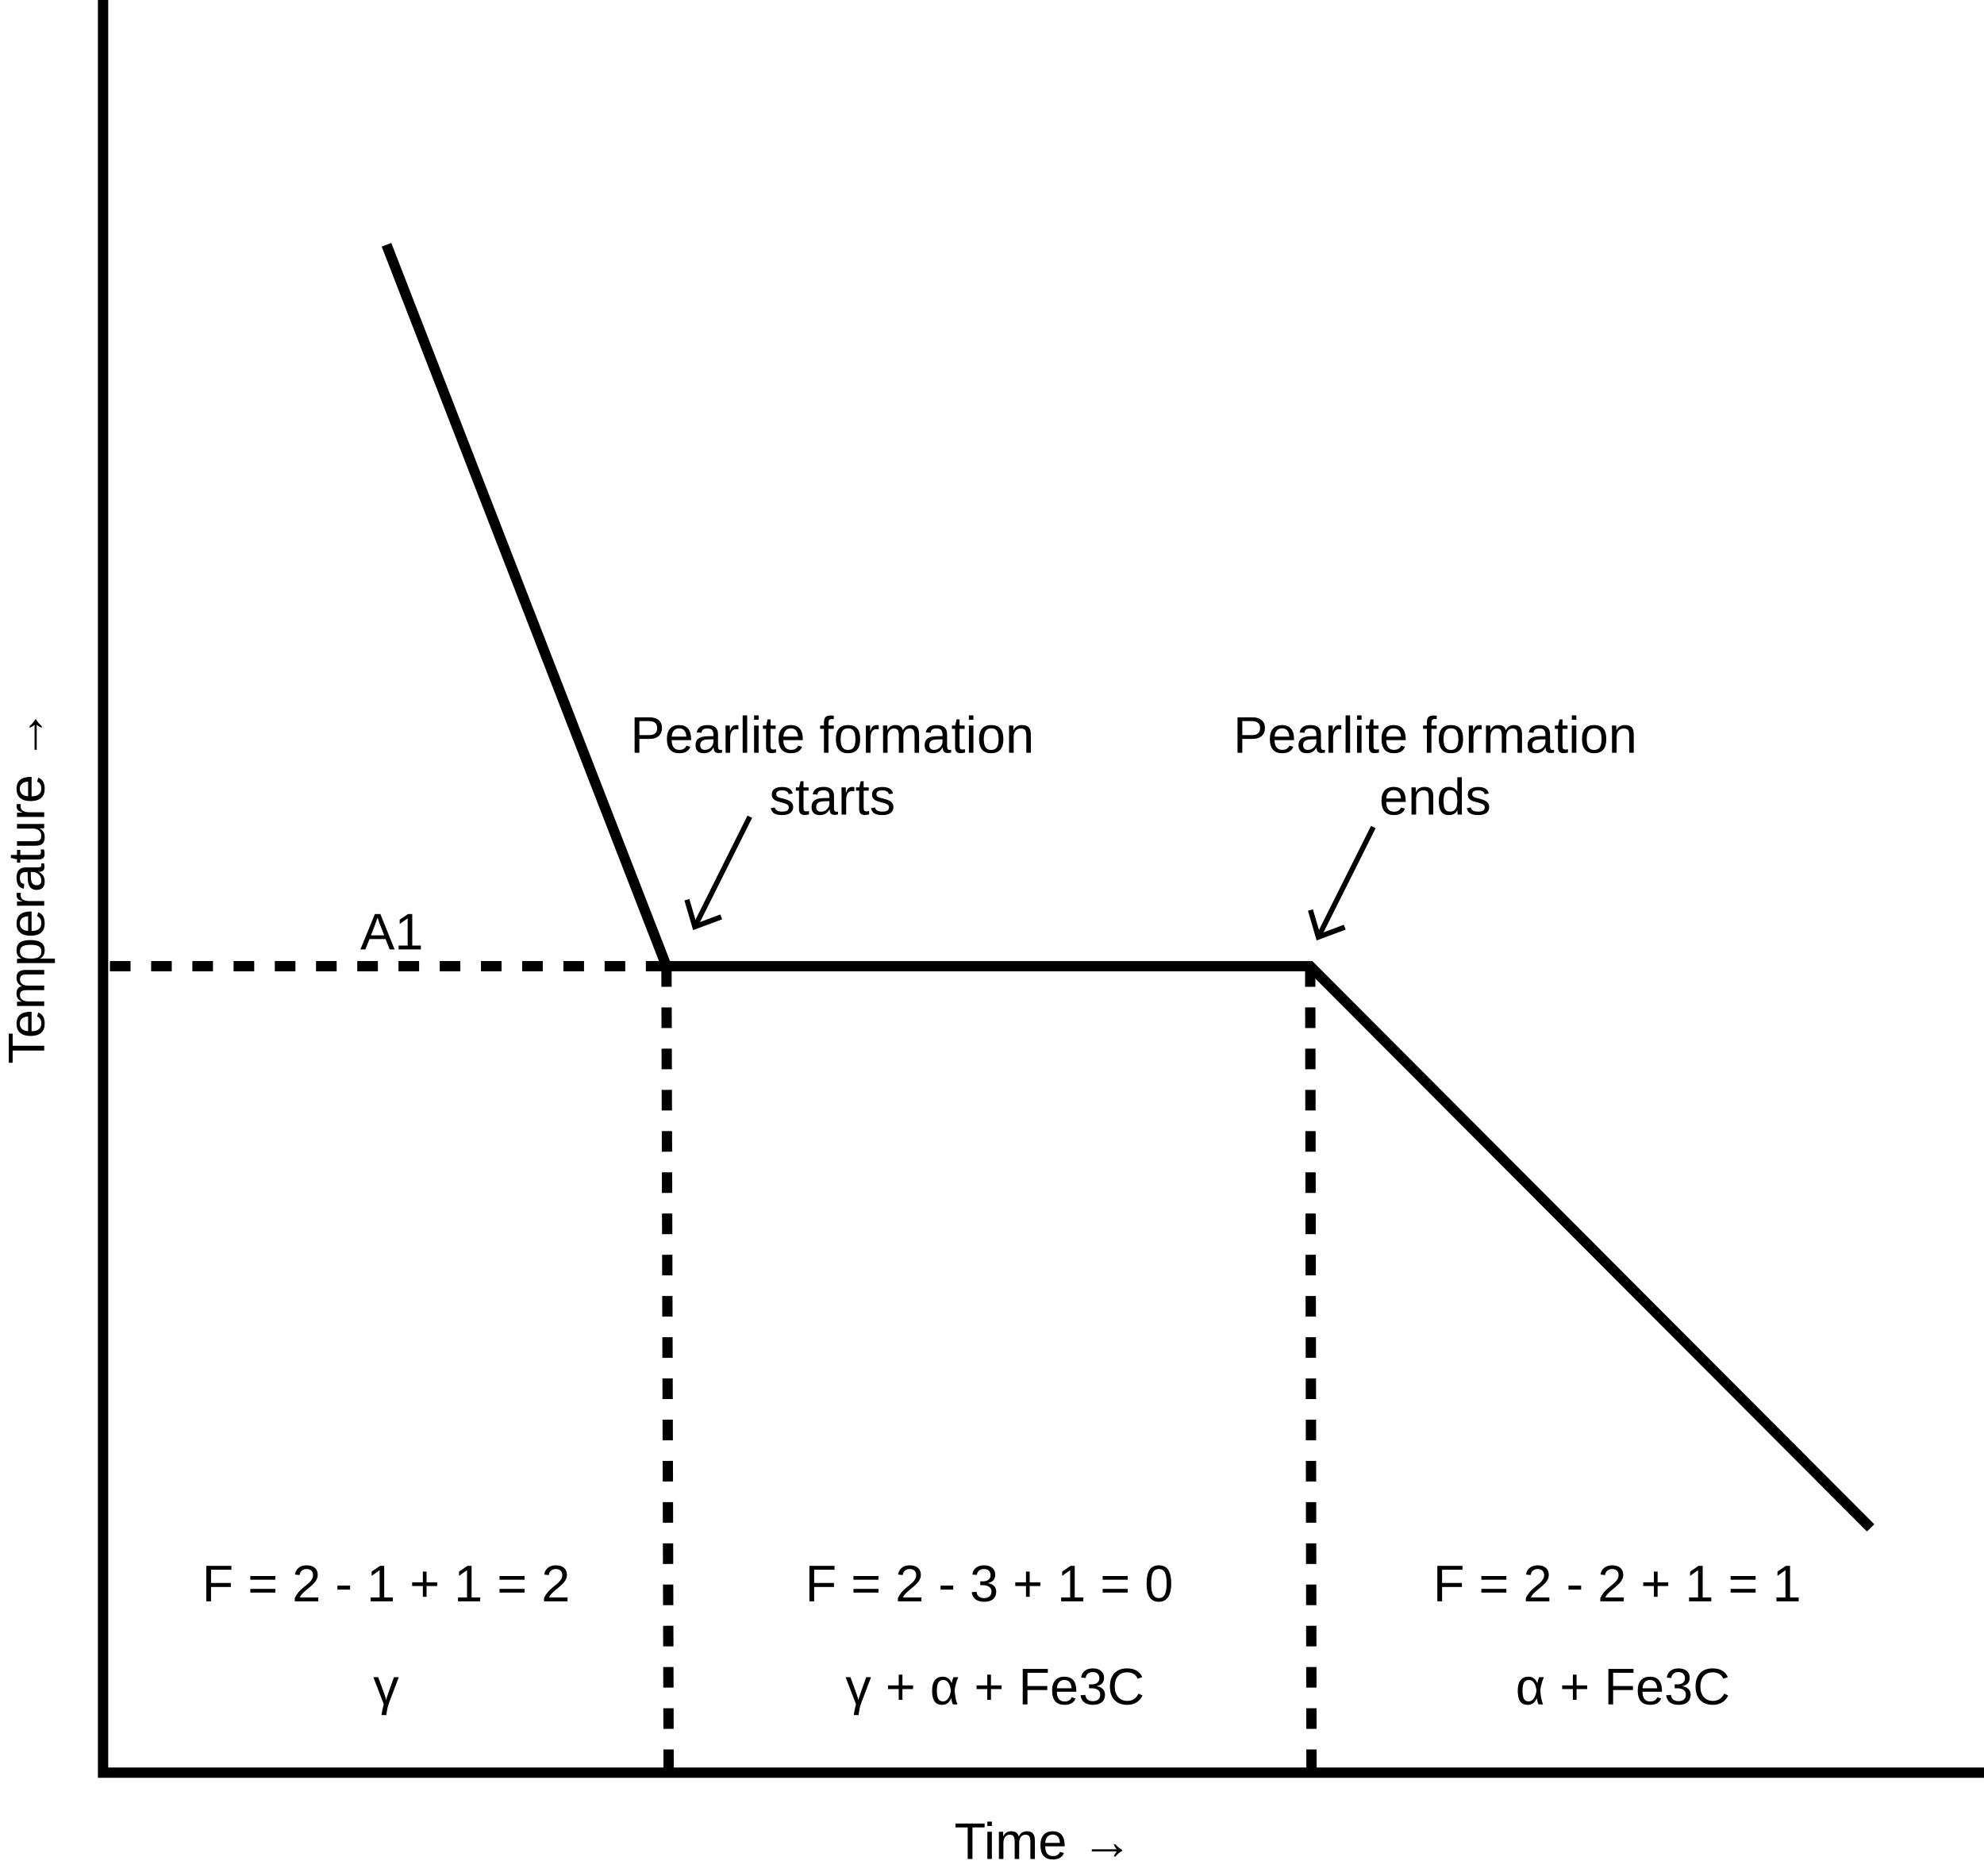
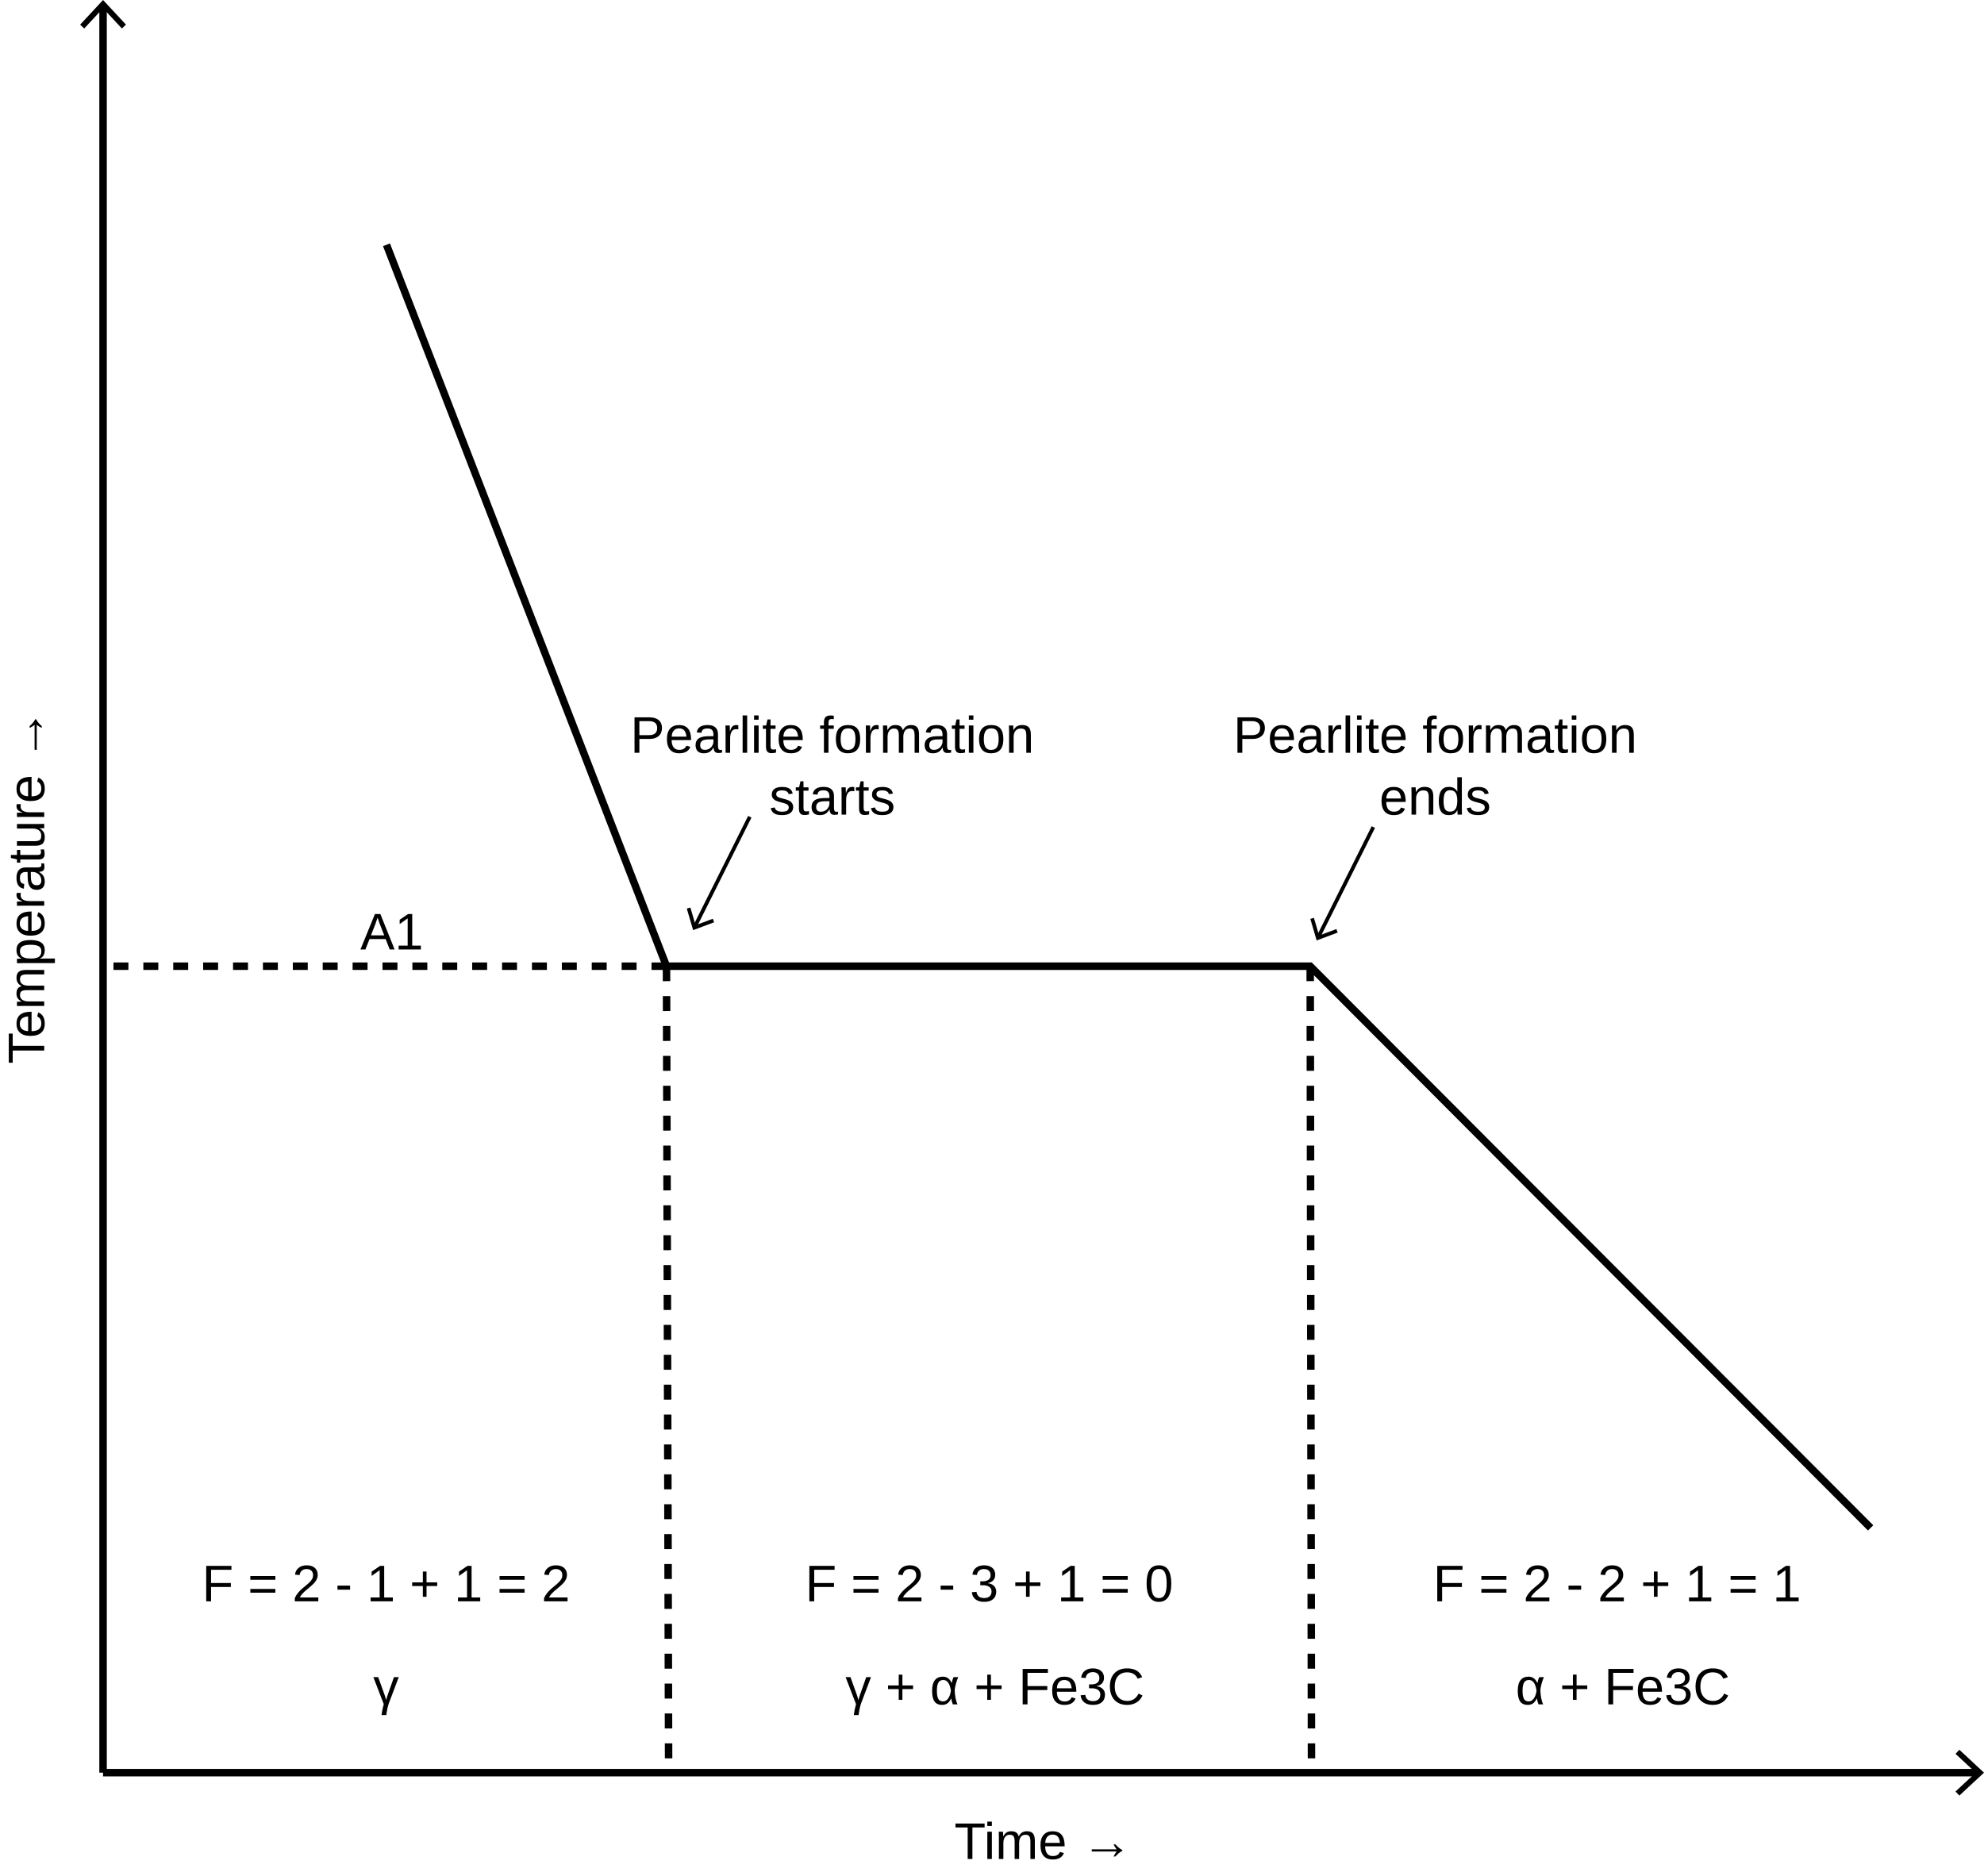
- <svg xmlns="http://www.w3.org/2000/svg" viewBox="0 0 385 364">
+ <svg xmlns="http://www.w3.org/2000/svg" width="530.961" height="502" viewBox="0 0 530.961 502">
  <defs>
-     <style>.cls-1,.cls-2,.cls-6{fill:none;stroke:#000;stroke-miterlimit:10;}.cls-1,.cls-2{stroke-width:2px;}.cls-2{stroke-dasharray:4 4;}.cls-3{font-size:10px;font-family:ArialMT, Arial;}.cls-4{letter-spacing:-0.04em;}.cls-5{letter-spacing:-0.11em;}</style>
+     <style>.a,.b,.f{fill:none;stroke:#000;stroke-miterlimit:10;}.a,.b{stroke-width:2px;}.b{stroke-dasharray:4 4;}.c{font-size:13.791px;font-family:ArialMT, Arial;}.d{letter-spacing:-0.037em;}.e{letter-spacing:-0.111em;}</style>
  </defs>
-   <g id="Layer_2" data-name="Layer 2">
-     <g id="Layer_1-2" data-name="Layer 1">
-       <polyline class="cls-1" points="20 0 20 344 385 344" />
-       <polyline class="cls-1" points="75 47.5 129.33 187.5 254.25 187.5 363 296.5" />
-       <line class="cls-2" x1="254.25" y1="187.5" x2="254.5" y2="343.5" />
-       <line class="cls-2" x1="129.33" y1="187.5" x2="20.5" y2="187.5" />
-       <line class="cls-2" x1="129.33" y1="187.5" x2="129.75" y2="343.5" />
-       <text class="cls-3" transform="translate(185.19 360.75)">
-         <tspan class="cls-4">T</tspan>
-         <tspan x="5.74" y="0">ime →</tspan>
-       </text>
-       <text class="cls-3" transform="translate(8.58 206.46) rotate(-90)">
-         <tspan class="cls-5">T</tspan>
-         <tspan x="5" y="0">emperature →</tspan>
-       </text>
-       <text class="cls-3" transform="translate(69.92 184.25)">A1</text>
-       <text class="cls-3" transform="translate(164.06 330.75)">γ + α + Fe3C</text>
-       <text class="cls-3" transform="translate(294.1 330.75)">α + Fe3C</text>
-       <text class="cls-3" transform="translate(72.42 330.75)">γ</text>
-       <text class="cls-3" transform="translate(39.2 310.75)">F = 2 - 1 + 1 = 2</text>
-       <text class="cls-3" transform="translate(156.24 310.75)">F = 2 - 3 + 1 = 0</text>
-       <text class="cls-3" transform="translate(278.09 310.75)">F = 2 - 2 + 1 = 1</text>
-       <line class="cls-6" x1="134.99" y1="179.53" x2="145.5" y2="158.5" />
-       <polygon points="140.13 178.4 139.78 177.46 135.16 179.19 133.77 174.46 132.81 174.74 134.5 180.5 140.13 178.4" />
-       <line class="cls-6" x1="255.98" y1="181.53" x2="266.5" y2="160.5" />
-       <polygon points="261.13 180.4 260.77 179.46 256.16 181.19 254.77 176.46 253.81 176.74 255.5 182.5 261.13 180.4" />
-       <text class="cls-3" transform="translate(122.32 146.08)">Pearlite formation<tspan x="26.96" y="12">starts</tspan>
-       </text>
-       <text class="cls-3" transform="translate(239.32 146.08)">Pearlite formation<tspan x="28.34" y="12">ends</tspan>
-       </text>
-     </g>
-   </g>
+   <line class="a" x1="27.582" y1="474.418" x2="529.334" y2="474.418" />
+   <polygon points="524.364 480.552 523.341 479.454 528.758 474.419 523.341 469.383 524.364 468.284 530.961 474.419 524.364 480.552" />
+   <line class="a" x1="27.582" y1="1.627" x2="27.582" y2="474.418" />
+   <polygon points="21.447 6.597 22.546 7.62 27.58 2.202 32.616 7.62 33.715 6.597 27.58 0 21.447 6.597" />
+   <polyline class="a" points="103.433 65.508 178.366 258.585 350.641 258.585 500.62 408.909" />
+   <line class="b" x1="350.641" y1="258.585" x2="350.986" y2="473.728" />
+   <line class="b" x1="178.365" y1="258.585" x2="28.271" y2="258.585" />
+   <line class="b" x1="178.365" y1="258.585" x2="178.94" y2="473.728" />
+   <text class="c" transform="translate(255.3931 497.5215)">
+     <tspan class="d">T</tspan>
+     <tspan x="7.913" y="0">ime →</tspan>
+   </text>
+   <text class="c" transform="translate(11.835 284.7305) rotate(-90)">
+     <tspan class="e">T</tspan>
+     <tspan x="6.896" y="0">emperature →</tspan>
+   </text>
+   <text class="c" transform="translate(96.4336 254.1074)">A1</text>
+   <text class="c" transform="translate(226.2588 456.1494)">γ + α + Fe3C</text>
+   <text class="c" transform="translate(405.6055 456.1475)">α + Fe3C</text>
+   <text class="c" transform="translate(99.8711 456.1475)">γ</text>
+   <text class="c" transform="translate(54.063 428.5664)">F = 2 - 1 + 1 = 2</text>
+   <text class="c" transform="translate(215.4775 428.5664)">F = 2 - 3 + 1 = 0</text>
+   <text class="c" transform="translate(383.5176 428.5664)">F = 2 - 2 + 1 = 1</text>
+   <line class="f" x1="185.976" y1="247.961" x2="200.661" y2="218.591" />
+   <polygon points="191.116 246.827 190.766 245.889 186.149 247.618 184.761 242.886 183.801 243.169 185.492 248.932 191.116 246.827" />
+   <line class="f" x1="352.85" y1="250.72" x2="367.535" y2="221.349" />
+   <polygon points="357.99 249.585 357.639 248.647 353.022 250.377 351.634 245.645 350.674 245.927 352.365 251.69 357.99 249.585" />
+   <text class="c" transform="translate(168.6885 201.4644)">Pearlite formation<tspan x="37.182" y="16.549">starts</tspan>
+   </text>
+   <text class="c" transform="translate(330.0449 201.4644)">Pearlite formation<tspan x="39.087" y="16.549">ends</tspan>
+   </text>
</svg>
